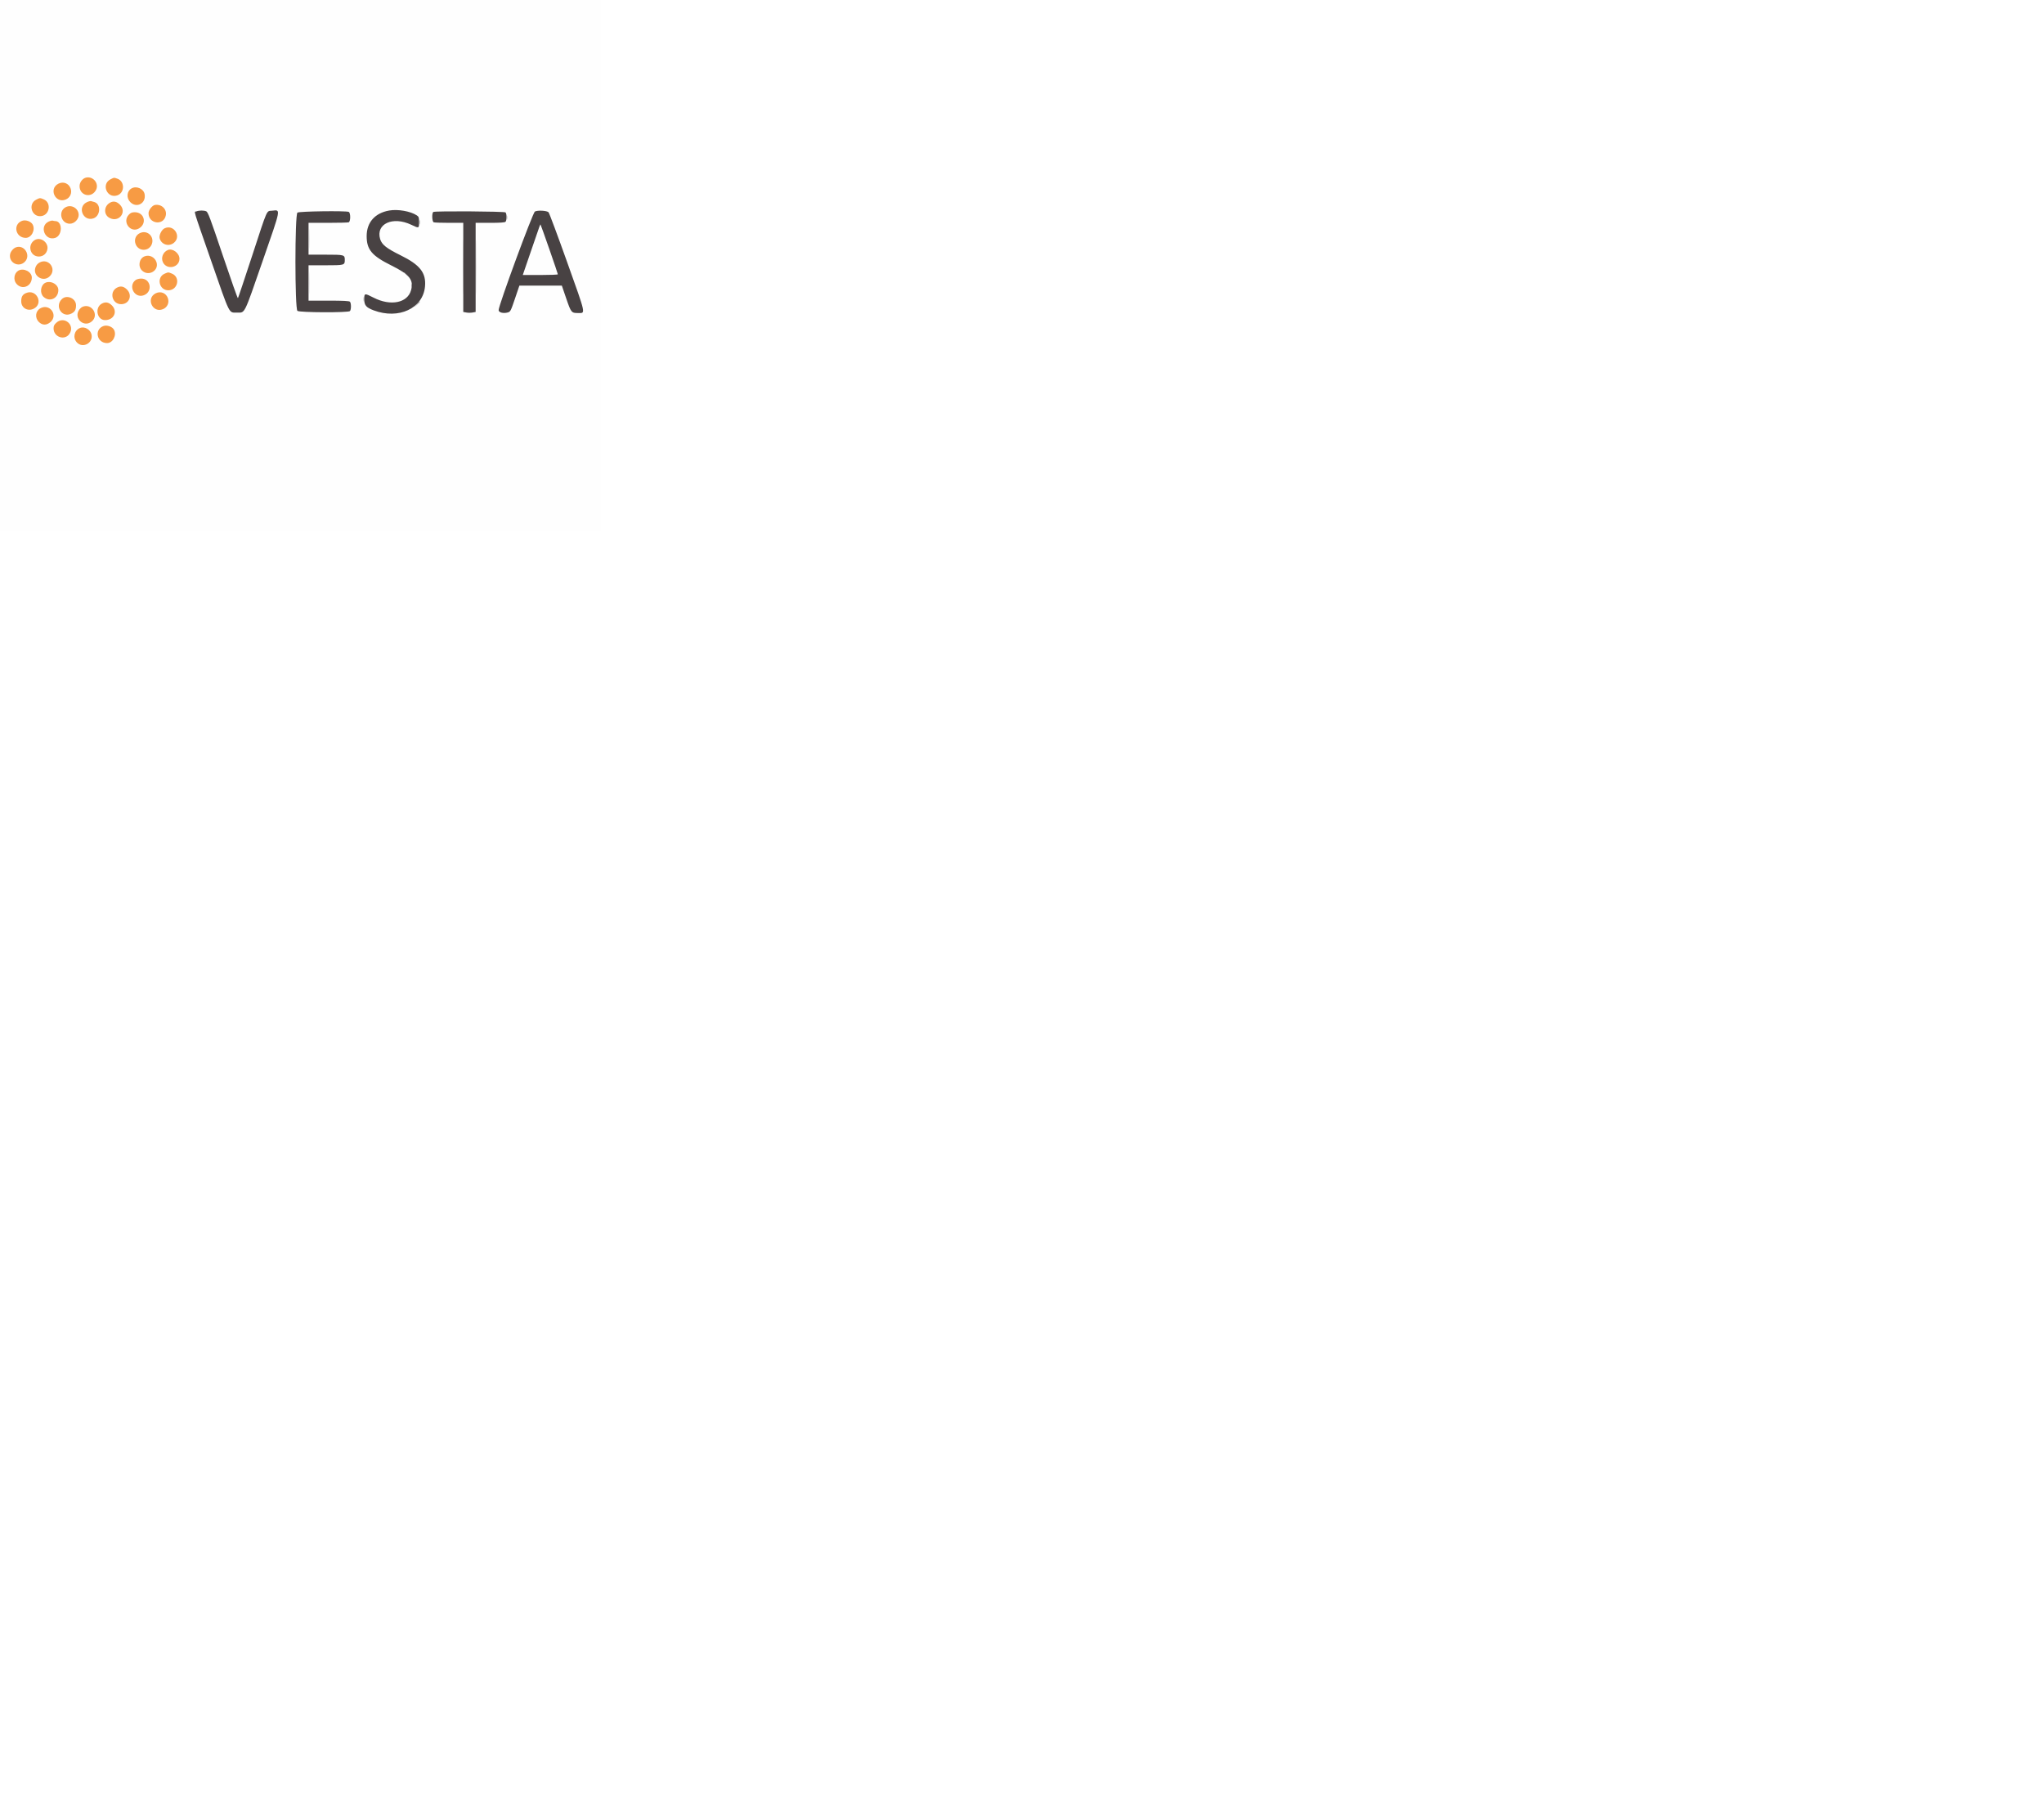
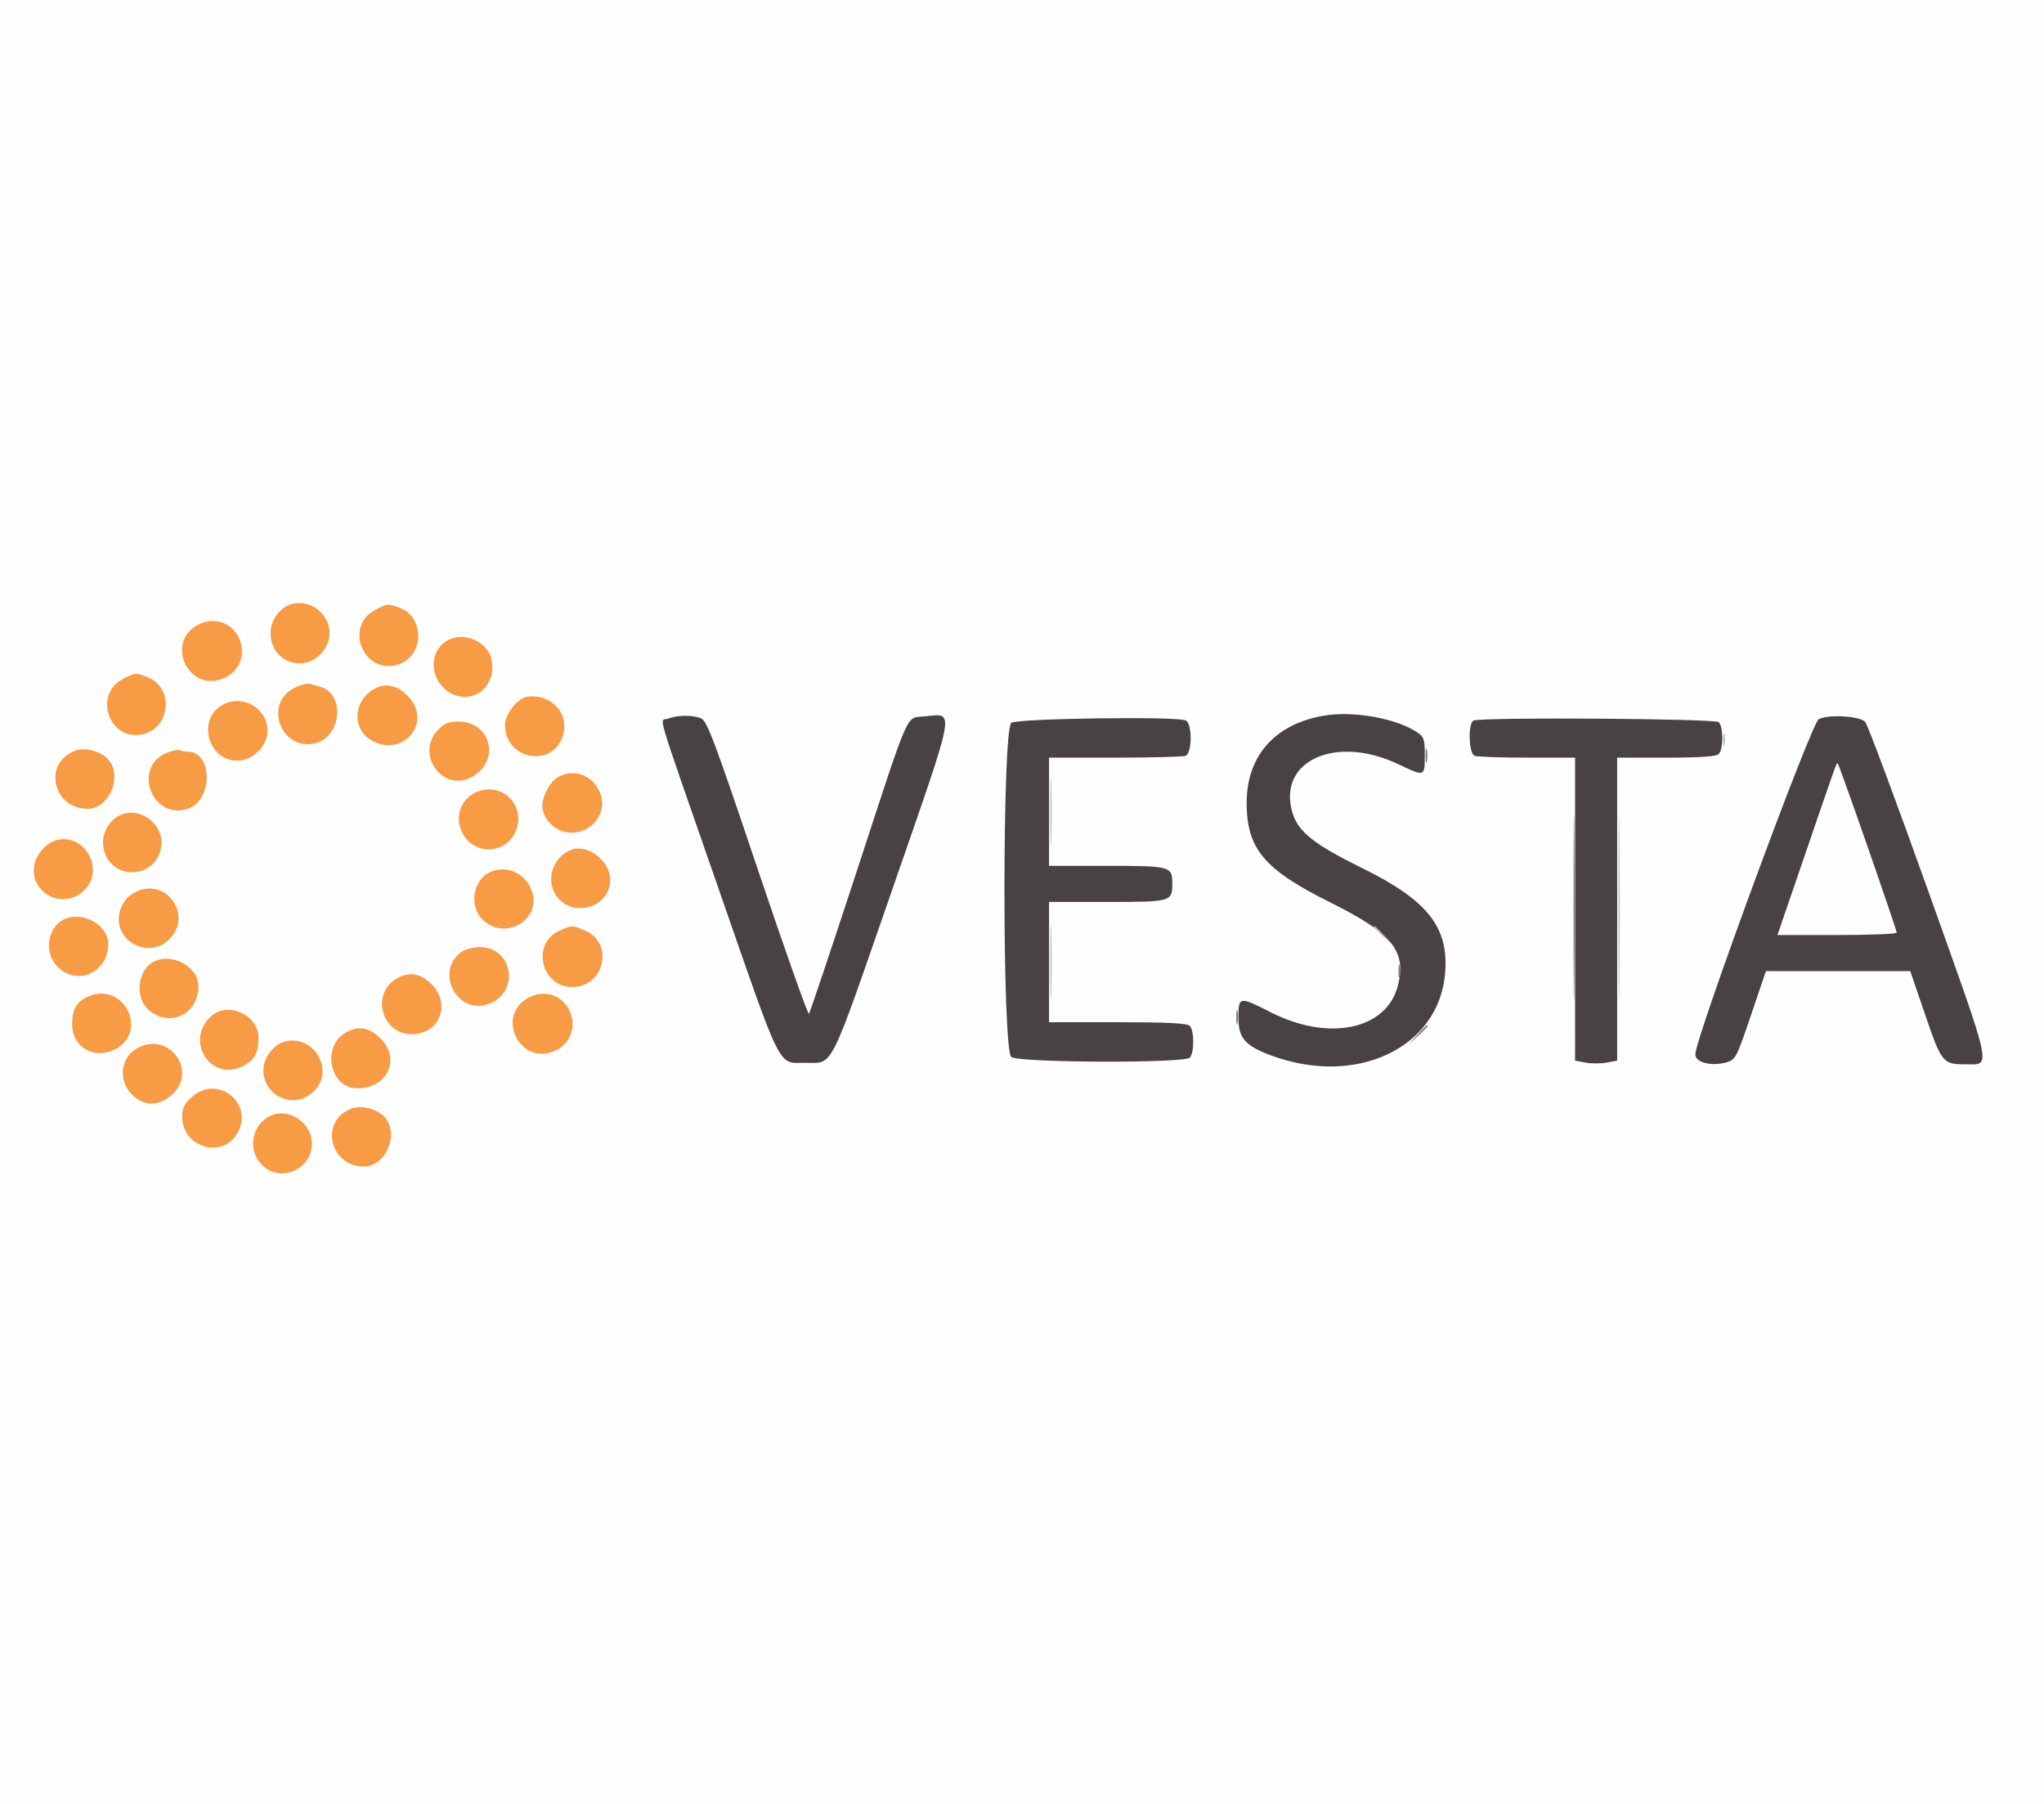
- <svg xmlns="http://www.w3.org/2000/svg" id="svg" version="1.1" width="1360" height="1200" style="display: block;">
+ <svg xmlns="http://www.w3.org/2000/svg" id="svg" version="1.1" style="display: block;">
  <g id="svgg">
    <path id="path0" d="M0.000 176.471 L 0.000 352.941 200.000 352.941 L 400.000 352.941 400.000 176.471 L 400.000 0.000 200.000 0.000 L 0.000 0.000 0.000 176.471 M63.088 119.989 C 68.084 125.530,60.484 133.302,54.771 128.494 C 52.518 126.598,51.898 123.762,53.191 121.263 C 55.237 117.305,60.104 116.679,63.088 119.989 M80.531 120.264 C 84.061 123.793,81.752 129.719,76.577 130.413 C 73.296 130.853,70.000 127.845,70.000 124.412 C 70.000 119.041,76.678 116.410,80.531 120.264 M45.432 122.893 C 49.641 126.653,47.120 133.235,41.471 133.235 C 39.391 133.235,38.514 132.899,37.219 131.604 C 33.519 127.904,36.262 121.176,41.471 121.176 C 42.894 121.176,44.092 121.696,45.432 122.893 M93.208 125.027 C 96.159 126.427,97.456 129.676,96.233 132.603 C 93.678 138.718,84.706 137.246,84.706 130.713 C 84.706 125.839,88.946 123.004,93.208 125.027 M31.119 133.793 C 33.327 136.001,33.279 139.929,31.016 142.193 C 28.549 144.660,24.652 144.530,22.305 141.902 C 17.020 135.988,25.507 128.180,31.119 133.793 M64.674 135.583 C 68.280 139.189,65.390 145.882,60.226 145.882 C 57.291 145.882,54.118 142.745,54.118 139.844 C 54.118 134.406,60.800 131.709,64.674 135.583 M80.045 135.837 C 83.114 138.906,82.074 143.899,78.011 145.597 C 71.927 148.139,66.749 140.193,71.640 135.822 C 74.309 133.438,77.652 133.443,80.045 135.837 M107.653 136.862 C 111.864 139.349,111.497 145.809,107.040 147.655 C 104.947 148.522,101.682 148.005,100.416 146.605 C 95.534 141.211,101.475 133.212,107.653 136.862 M50.816 138.838 C 54.670 142.560,51.911 148.824,46.416 148.824 C 39.897 148.824,38.288 139.917,44.340 137.330 C 46.700 136.322,48.690 136.785,50.816 138.838 M273.567 141.086 C 278.200 142.883,279.412 144.177,279.412 147.328 C 279.412 152.189,278.571 152.701,274.502 150.316 C 264.261 144.314,252.941 147.531,252.941 156.442 C 252.941 161.624,255.175 163.753,266.634 169.494 C 279.388 175.883,282.983 180.136,283.010 188.869 C 283.048 200.695,275.153 208.056,261.765 208.680 C 250.457 209.207,241.765 205.328,241.765 199.754 C 241.765 194.524,242.088 194.423,248.528 197.658 C 261.557 204.202,273.529 200.503,273.529 189.932 C 273.529 184.881,270.628 182.044,260.083 176.786 C 247.012 170.270,243.827 166.404,243.827 157.059 C 243.827 143.099,258.478 135.230,273.567 141.086 M148.220 168.937 C 153.549 184.691,158.049 197.442,158.220 197.273 C 158.390 197.105,162.765 184.215,167.941 168.630 L 177.353 140.294 181.463 140.294 C 184.920 140.294,185.604 140.459,185.772 141.331 C 185.996 142.496,164.520 204.848,163.183 206.912 C 162.412 208.102,161.853 208.235,157.647 208.235 C 151.665 208.235,153.341 211.540,140.341 174.118 C 127.267 136.480,127.858 139.855,134.386 140.124 L 138.529 140.294 148.220 168.937 M365.398 141.029 C 366.644 142.496,388.981 205.514,388.725 206.841 C 388.541 207.799,387.944 207.941,384.113 207.941 L 379.712 207.941 376.551 198.971 L 373.390 190.000 359.685 190.000 L 345.980 190.000 343.205 198.382 C 341.679 202.993,340.160 207.107,339.829 207.525 C 338.849 208.762,331.539 208.235,331.286 206.909 C 331.072 205.787,353.103 143.490,354.480 141.324 C 355.611 139.544,363.946 139.320,365.398 141.029 M94.265 142.930 C 99.260 148.472,91.661 156.243,85.947 151.435 C 83.694 149.539,83.075 146.703,84.367 144.204 C 86.414 140.246,91.280 139.620,94.265 142.930 M232.824 141.294 C 233.212 141.682,233.529 143.085,233.529 144.412 C 233.529 148.249,233.580 148.235,219.000 148.235 L 205.882 148.235 205.882 158.811 L 205.882 169.387 217.478 169.546 L 229.074 169.706 229.626 171.630 C 229.998 172.929,229.962 174.028,229.513 175.013 L 228.849 176.471 217.366 176.471 L 205.882 176.471 205.882 188.224 L 205.882 199.978 219.559 200.136 L 233.235 200.294 233.732 202.353 C 234.040 203.632,233.990 205.025,233.599 206.029 L 232.970 207.647 215.645 207.647 C 200.679 207.647,198.193 207.521,197.395 206.723 C 195.991 205.319,195.991 142.917,197.395 141.513 C 198.601 140.307,231.632 140.103,232.824 141.294 M337.306 143.075 C 337.675 144.565,337.631 145.743,337.172 146.751 L 336.496 148.235 326.777 148.235 L 317.059 148.235 317.059 177.529 C 317.059 210.271,317.356 208.235,312.578 208.235 C 307.153 208.235,307.647 211.279,307.647 177.878 L 307.647 148.235 297.710 148.235 C 286.763 148.235,287.059 148.341,287.059 144.412 C 287.059 140.281,285.154 140.559,312.271 140.729 L 336.765 140.882 337.306 143.075 M20.523 147.977 C 25.537 152.196,21.154 160.266,14.959 158.222 C 11.069 156.938,9.556 153.115,11.471 149.412 C 13.203 146.061,17.447 145.388,20.523 147.977 M37.666 147.363 C 39.954 148.546,41.382 151.367,40.925 153.801 C 40.180 157.774,35.352 159.967,31.873 157.912 C 25.147 153.939,30.729 143.775,37.666 147.363 M355.587 161.549 C 353.382 167.976,350.827 175.333,349.910 177.896 C 347.868 183.605,346.639 182.996,359.829 182.807 L 371.005 182.647 365.301 166.254 L 359.597 149.862 355.587 161.549 M116.235 153.176 C 118.550 155.491,118.810 157.580,117.126 160.341 C 114.267 165.030,107.132 163.832,106.131 158.494 C 104.974 152.325,111.794 148.736,116.235 153.176 M100.147 156.459 C 105.202 162.067,97.266 169.793,91.627 164.754 C 89.999 163.300,89.706 162.635,89.706 160.404 C 89.706 154.550,96.210 152.093,100.147 156.459 M30.045 160.543 C 34.258 164.755,30.454 172.145,24.721 170.886 C 17.724 169.349,18.737 158.824,25.882 158.824 C 27.799 158.824,28.697 159.194,30.045 160.543 M16.055 165.303 C 19.746 168.207,19.144 173.894,14.960 175.643 C 10.697 177.424,6.471 174.570,6.471 169.910 C 6.471 165.061,12.229 162.294,16.055 165.303 M117.671 167.374 C 122.117 171.398,118.477 179.074,112.642 177.979 C 107.118 176.943,105.660 169.465,110.456 166.767 C 112.419 165.663,116.124 165.974,117.671 167.374 M102.137 171.042 C 107.704 175.552,102.822 184.285,96.266 181.546 C 90.073 178.958,91.828 170.026,98.529 170.026 C 99.882 170.026,101.416 170.458,102.137 171.042 M33.079 175.246 C 37.316 179.031,34.765 185.588,29.056 185.588 C 26.770 185.588,26.121 185.305,24.658 183.667 C 19.536 177.935,27.346 170.124,33.079 175.246 M17.914 179.732 C 20.864 181.132,22.162 184.382,20.939 187.309 C 18.312 193.595,9.412 191.932,9.412 185.155 C 9.412 180.463,13.695 177.731,17.914 179.732 M116.020 182.893 C 120.257 186.678,117.706 193.235,111.997 193.235 C 109.711 193.235,109.062 192.952,107.599 191.314 C 102.477 185.582,110.288 177.771,116.020 182.893 M96.926 185.885 C 100.546 188.092,100.865 192.790,97.582 195.553 C 92.024 200.229,84.360 192.343,89.215 186.944 C 91.401 184.513,94.074 184.146,96.926 185.885 M35.628 187.920 C 41.543 190.391,39.434 199.412,32.941 199.412 C 27.937 199.412,25.204 193.694,28.317 189.736 C 30.406 187.080,32.420 186.579,35.628 187.920 M84.751 192.308 C 90.279 197.835,82.196 206.368,76.553 200.962 C 74.468 198.964,73.960 196.810,74.991 194.342 C 76.689 190.279,81.682 189.239,84.751 192.308 M23.882 196.118 C 26.422 198.657,26.594 201.417,24.376 204.053 C 21.615 207.334,16.943 207.018,14.678 203.397 C 10.838 197.257,18.758 190.993,23.882 196.118 M110.428 196.193 C 112.304 198.069,112.472 198.501,112.178 200.694 C 111.137 208.456,100.294 208.035,100.294 200.232 C 100.294 194.536,106.355 192.120,110.428 196.193 M47.333 197.895 C 53.320 200.396,51.335 209.438,44.808 209.399 C 38.587 209.361,36.575 201.483,41.949 198.206 C 44.191 196.839,44.731 196.808,47.333 197.895 M74.751 202.896 C 79.489 207.634,73.975 215.471,67.924 212.599 C 66.816 212.074,65.574 210.831,65.048 209.723 C 62.176 203.672,70.014 198.158,74.751 202.896 M60.961 204.572 C 66.527 209.081,61.645 217.815,55.090 215.075 C 48.897 212.488,50.652 203.556,57.353 203.556 C 58.706 203.556,60.239 203.987,60.961 204.572 M34.163 205.837 C 37.252 208.926,36.190 213.900,32.075 215.620 C 28.859 216.963,25.197 215.329,24.121 212.070 C 22.083 205.894,29.572 201.246,34.163 205.837 M43.803 213.189 C 49.933 215.750,48.120 224.680,41.471 224.680 C 34.907 224.680,33.006 215.825,39.009 213.214 C 41.373 212.185,41.401 212.185,43.803 213.189 M74.641 217.977 C 78.170 220.947,77.374 226.250,73.131 228.022 C 68.078 230.134,63.184 225.094,65.308 219.967 C 66.863 216.213,71.396 215.246,74.641 217.977 M57.833 218.304 C 62.119 220.496,62.351 226.593,58.241 229.020 C 56.075 230.300,54.250 230.255,51.972 228.867 C 45.631 225.000,51.222 214.923,57.833 218.304 " stroke="none" fill="#fefefe" fill-rule="evenodd" />
    <path id="path1" d="M258.957 140.040 C 249.457 141.702,243.963 147.938,243.963 157.059 C 243.963 166.073,247.373 170.128,260.394 176.600 C 272.537 182.636,275.356 186.159,273.513 193.001 C 271.223 201.506,259.957 203.801,248.681 198.059 C 242.476 194.899,242.353 194.921,242.353 199.180 C 242.353 203.078,243.670 204.602,248.649 206.465 C 265.275 212.685,281.464 205.150,282.786 190.577 C 283.611 181.475,279.468 176.188,266.523 169.821 C 257.150 165.212,254.037 162.740,252.930 159.027 C 249.910 148.908,261.328 143.661,273.630 149.515 C 278.866 152.007,278.824 152.023,278.824 147.617 C 278.824 144.644,278.646 144.137,277.295 143.251 C 273.084 140.493,264.731 139.030,258.957 140.040 M130.735 140.607 C 129.064 141.278,127.757 136.880,140.632 173.908 C 153.264 210.237,152.113 207.935,157.643 207.938 C 163.190 207.942,162.065 210.194,174.686 173.827 C 187.288 137.513,186.891 139.627,180.995 140.164 C 177.188 140.511,178.246 138.123,167.908 169.706 C 162.824 185.235,158.502 198.126,158.303 198.353 C 158.104 198.579,153.574 185.782,148.235 169.914 C 139.806 144.859,138.350 140.994,137.168 140.532 C 135.473 139.870,132.482 139.904,130.735 140.607 M355.917 140.711 C 354.450 141.487,331.775 203.068,331.768 206.297 C 331.764 207.874,334.900 208.681,337.835 207.857 C 339.629 207.354,339.826 206.978,342.644 198.666 L 345.581 190.000 359.702 190.002 L 373.824 190.004 376.765 198.595 C 379.964 207.941,380.204 208.235,384.632 208.235 C 389.727 208.235,390.150 210.204,377.367 174.389 C 371.021 156.608,365.451 141.679,364.991 141.215 C 363.860 140.076,357.757 139.737,355.917 140.711 M197.907 141.423 C 196.120 142.729,196.120 205.506,197.907 206.812 C 199.442 207.935,231.711 208.054,232.824 206.941 C 233.738 206.027,233.738 201.620,232.824 200.706 C 232.316 200.198,228.353 200.000,218.706 200.000 L 205.294 200.000 205.294 188.235 L 205.294 176.471 216.647 176.471 C 229.160 176.471,229.412 176.401,229.412 172.941 C 229.412 169.481,229.160 169.412,216.647 169.412 L 205.294 169.412 205.294 158.824 L 205.294 148.235 218.187 148.235 C 225.278 148.235,231.499 148.075,232.011 147.878 C 233.337 147.369,233.337 141.454,232.011 140.945 C 229.879 140.127,199.089 140.559,197.907 141.423 M288.382 140.978 C 287.235 141.441,287.404 147.428,288.578 147.878 C 289.089 148.075,293.722 148.235,298.872 148.235 L 308.235 148.235 308.235 177.876 L 308.235 207.516 310.294 207.902 C 311.426 208.115,313.279 208.115,314.412 207.902 L 316.471 207.516 316.471 177.876 L 316.471 148.235 326.059 148.235 C 332.732 148.235,335.862 148.021,336.353 147.529 C 337.267 146.615,337.267 142.208,336.353 141.294 C 335.645 140.587,290.096 140.286,288.382 140.978 M365.553 165.875 C 368.646 174.752,371.176 182.224,371.176 182.478 C 371.176 182.733,365.925 182.941,359.507 182.941 L 347.837 182.941 353.337 166.912 C 359.947 147.649,359.385 149.189,359.685 149.489 C 359.820 149.624,362.461 156.998,365.553 165.875 " stroke="none" fill="#484243" fill-rule="evenodd" />
    <path id="path2" d="M57.353 118.110 C 54.973 118.595,52.941 121.217,52.941 123.803 C 52.941 130.229,60.914 132.097,63.878 126.365 C 66.058 122.150,62.100 117.143,57.353 118.110 M73.544 119.266 C 67.149 122.483,71.191 132.228,77.990 129.984 C 83.076 128.305,83.158 120.628,78.109 118.868 C 75.805 118.064,75.958 118.051,73.544 119.266 M38.838 122.192 C 32.176 125.591,36.852 135.598,43.755 132.714 C 46.633 131.511,48.014 128.482,47.035 125.517 C 45.873 121.995,42.169 120.493,38.838 122.192 M87.500 125.341 C 84.334 127.185,83.941 131.706,86.706 134.471 C 90.991 138.756,97.356 135.199,96.222 129.153 C 95.542 125.530,90.762 123.441,87.500 125.341 M24.132 132.795 C 18.195 135.782,21.260 144.951,27.780 143.704 C 33.225 142.663,34.161 134.717,29.089 132.597 C 26.593 131.554,26.598 131.554,24.132 132.795 M57.655 134.564 C 51.248 137.784,55.316 147.519,62.130 145.271 C 66.925 143.688,67.373 135.714,62.741 134.388 C 62.042 134.188,61.071 133.915,60.582 133.782 C 60.093 133.649,58.776 134.001,57.655 134.564 M73.235 134.800 C 69.002 137.129,68.829 142.874,72.929 144.994 C 79.175 148.224,84.698 141.051,79.765 136.118 C 77.655 134.008,75.475 133.569,73.235 134.800 M103.108 136.338 C 101.279 136.631,98.824 139.752,98.824 141.782 C 98.824 149.073,109.001 150.338,110.337 143.213 C 111.109 139.099,107.471 135.640,103.108 136.338 M43.594 137.880 C 38.495 140.706,40.628 148.824,46.471 148.824 C 49.451 148.824,52.353 145.950,52.353 142.998 C 52.353 138.582,47.473 135.730,43.594 137.880 M85.698 142.826 C 81.127 147.598,86.794 155.259,92.456 151.962 C 97.997 148.735,96.055 141.176,89.685 141.176 C 87.817 141.176,86.926 141.545,85.698 142.826 M14.706 146.886 C 8.360 149.206,10.290 158.235,17.132 158.235 C 20.956 158.235,23.685 152.999,21.747 149.379 C 20.619 147.271,17.080 146.018,14.706 146.886 M32.538 147.330 C 25.829 150.253,29.814 160.529,36.767 158.235 C 41.704 156.605,41.675 147.059,36.733 147.059 C 36.318 147.059,35.626 146.936,35.195 146.786 C 34.764 146.636,33.569 146.881,32.538 147.330 M109.412 151.925 C 107.487 152.882,105.718 156.493,106.211 158.456 C 107.283 162.729,112.369 164.337,115.767 161.477 C 120.950 157.116,115.486 148.904,109.412 151.925 M94.436 154.590 C 90.592 155.422,88.707 159.359,90.453 162.910 C 92.661 167.397,99.010 167.220,100.932 162.618 C 102.800 158.148,99.104 153.581,94.436 154.590 M23.758 159.378 C 21.355 160.392,19.857 163.007,20.202 165.587 C 21.108 172.378,30.661 172.325,31.573 165.524 C 32.126 161.403,27.528 157.787,23.758 159.378 M10.588 164.533 C 8.842 165.171,7.070 167.283,6.722 169.140 C 5.668 174.759,12.445 178.234,16.516 174.163 C 20.764 169.915,16.190 162.485,10.588 164.533 M111.765 166.276 C 108.457 167.567,106.893 171.542,108.483 174.617 C 111.181 179.833,119.412 177.948,119.412 172.113 C 119.412 168.442,114.947 165.034,111.765 166.276 M96.064 170.566 C 92.438 172.104,91.654 177.445,94.661 180.131 C 99.059 184.061,105.927 179.895,104.113 174.398 C 102.981 170.969,99.275 169.205,96.064 170.566 M26.485 174.545 C 25.118 175.243,24.171 176.307,23.625 177.758 C 21.458 183.521,28.779 188.120,33.155 183.743 C 37.881 179.017,32.437 171.509,26.485 174.545 M12.206 180.047 C 9.352 181.709,8.690 186.110,10.898 188.735 C 14.630 193.170,21.176 190.557,21.176 184.633 C 21.176 180.798,15.713 178.005,12.206 180.047 M109.537 182.063 C 103.835 184.540,105.901 193.291,112.145 193.114 C 118.389 192.937,120.161 184.423,114.452 182.038 C 111.978 181.004,111.974 181.004,109.537 182.063 M90.163 186.337 C 85.010 190.340,89.604 198.690,95.701 196.405 C 101.816 194.113,100.374 185.272,93.890 185.307 C 92.512 185.315,90.908 185.758,90.163 186.337 M29.853 188.282 C 26.900 190.003,26.412 195.136,28.980 197.485 C 33.049 201.209,38.824 198.534,38.824 192.925 C 38.824 189.034,33.391 186.222,29.853 188.282 M77.712 191.409 C 72.507 194.294,74.625 202.353,80.588 202.353 C 85.988 202.353,88.334 196.452,84.471 192.588 C 82.295 190.412,80.177 190.043,77.712 191.409 M17.252 194.975 C 14.963 195.971,14.118 197.452,14.118 200.469 C 14.118 204.785,18.359 207.329,22.342 205.402 C 29.259 202.056,24.306 191.907,17.252 194.975 M103.544 195.134 C 96.882 198.532,101.558 208.539,108.460 205.655 C 111.339 204.452,112.720 201.424,111.741 198.458 C 110.579 194.936,106.875 193.434,103.544 195.134 M41.251 198.880 C 36.063 203.713,41.324 211.799,47.558 208.575 C 49.832 207.400,50.588 206.016,50.588 203.032 C 50.588 198.515,44.533 195.823,41.251 198.880 M67.712 201.997 C 62.855 204.689,64.526 212.941,69.927 212.941 C 75.815 212.941,78.489 207.195,74.471 203.176 C 72.295 201.001,70.177 200.631,67.712 201.997 M54.887 204.096 C 54.178 204.397,53.133 205.353,52.564 206.221 C 48.870 211.858,55.912 218.163,61.062 213.830 C 66.135 209.561,61.019 201.496,54.887 204.096 M26.927 205.035 C 23.569 206.857,23.031 211.357,25.837 214.163 C 28.180 216.506,31.042 216.511,33.654 214.178 C 38.819 209.563,33.045 201.714,26.927 205.035 M37.539 214.631 C 36.068 215.945,35.647 216.796,35.647 218.451 C 35.647 224.299,43.122 226.803,46.263 222.009 C 50.075 216.192,42.736 209.987,37.539 214.631 M68.824 216.886 C 62.478 219.206,64.408 228.235,71.249 228.235 C 75.074 228.235,77.802 222.999,75.865 219.379 C 74.737 217.271,71.198 216.018,68.824 216.886 M53.169 218.201 C 49.388 219.797,48.309 224.629,51.049 227.697 C 54.880 231.984,61.993 228.363,60.925 222.670 C 60.279 219.225,56.248 216.902,53.169 218.201 " stroke="none" fill="#f79b44" fill-rule="evenodd" />
    <path id="path3" d="M278.972 147.941 C 278.978 149.235,279.099 149.695,279.240 148.964 C 279.380 148.232,279.375 147.173,279.228 146.611 C 279.080 146.048,278.965 146.647,278.972 147.941 M307.920 177.647 C 307.920 193.985,307.996 200.669,308.088 192.500 C 308.180 184.331,308.180 170.963,308.088 162.794 C 307.996 154.625,307.920 161.309,307.920 177.647 M273.666 190.000 C 273.666 191.132,273.787 191.596,273.935 191.029 C 274.083 190.463,274.083 189.537,273.935 188.971 C 273.787 188.404,273.666 188.868,273.666 190.000 M241.913 199.118 C 241.920 200.412,242.040 200.872,242.181 200.140 C 242.321 199.408,242.316 198.350,242.169 197.787 C 242.022 197.225,241.907 197.824,241.913 199.118 M277.316 202.500 L 275.588 204.412 277.500 202.684 C 279.282 201.074,279.682 200.588,279.228 200.588 C 279.126 200.588,278.266 201.449,277.316 202.500 " stroke="none" fill="#838081" fill-rule="evenodd" />
    <path id="path4" d="M337.195 144.706 C 337.195 145.838,337.316 146.301,337.464 145.735 C 337.612 145.169,337.612 144.243,337.464 143.676 C 337.316 143.110,337.195 143.574,337.195 144.706 M205.538 158.824 C 205.538 164.809,205.626 167.257,205.732 164.265 C 205.839 161.272,205.839 156.375,205.732 153.382 C 205.626 150.390,205.538 152.838,205.538 158.824 M316.744 177.647 C 316.744 193.985,316.819 200.669,316.911 192.500 C 317.004 184.331,317.004 170.963,316.911 162.794 C 316.819 154.625,316.744 161.309,316.744 177.647 M205.542 188.235 C 205.542 194.868,205.628 197.581,205.733 194.265 C 205.838 190.949,205.838 185.522,205.733 182.206 C 205.628 178.890,205.542 181.603,205.542 188.235 M268.824 181.361 C 268.824 181.462,269.684 182.322,270.735 183.272 L 272.647 185.000 270.919 183.088 C 269.309 181.306,268.824 180.906,268.824 181.361 " stroke="none" fill="#bdbbbc" fill-rule="evenodd" />
  </g>
</svg>
